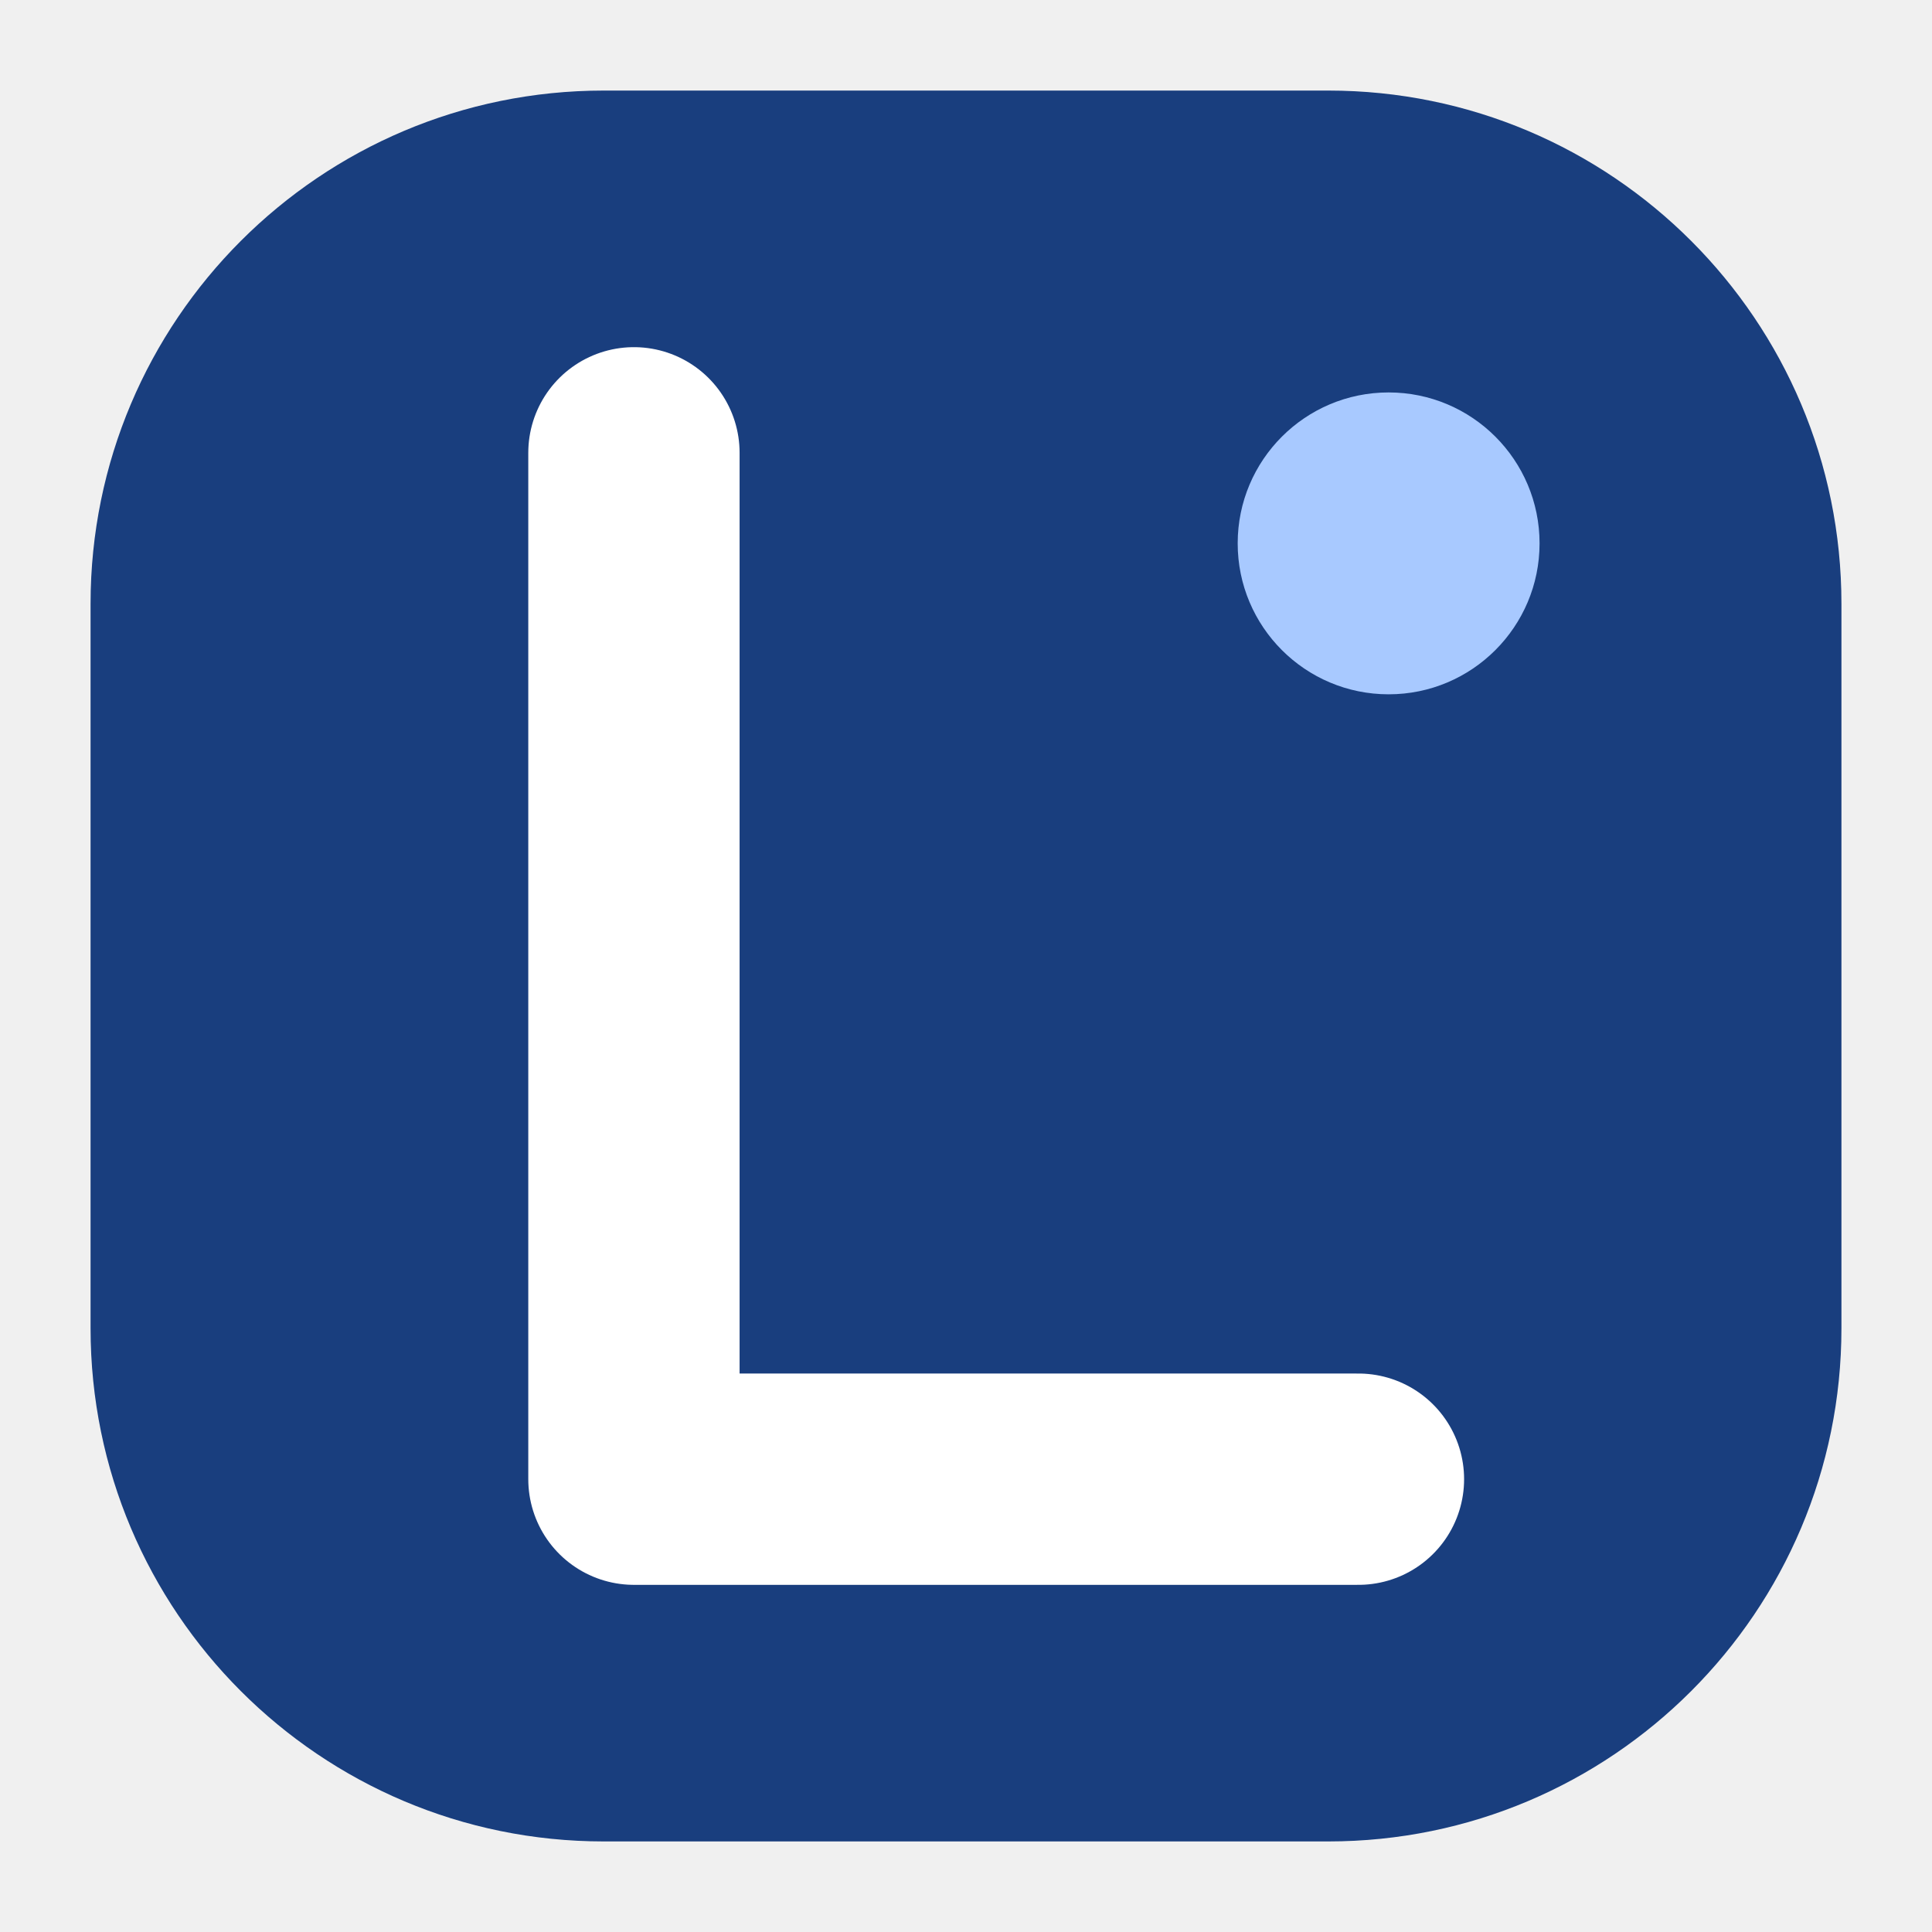
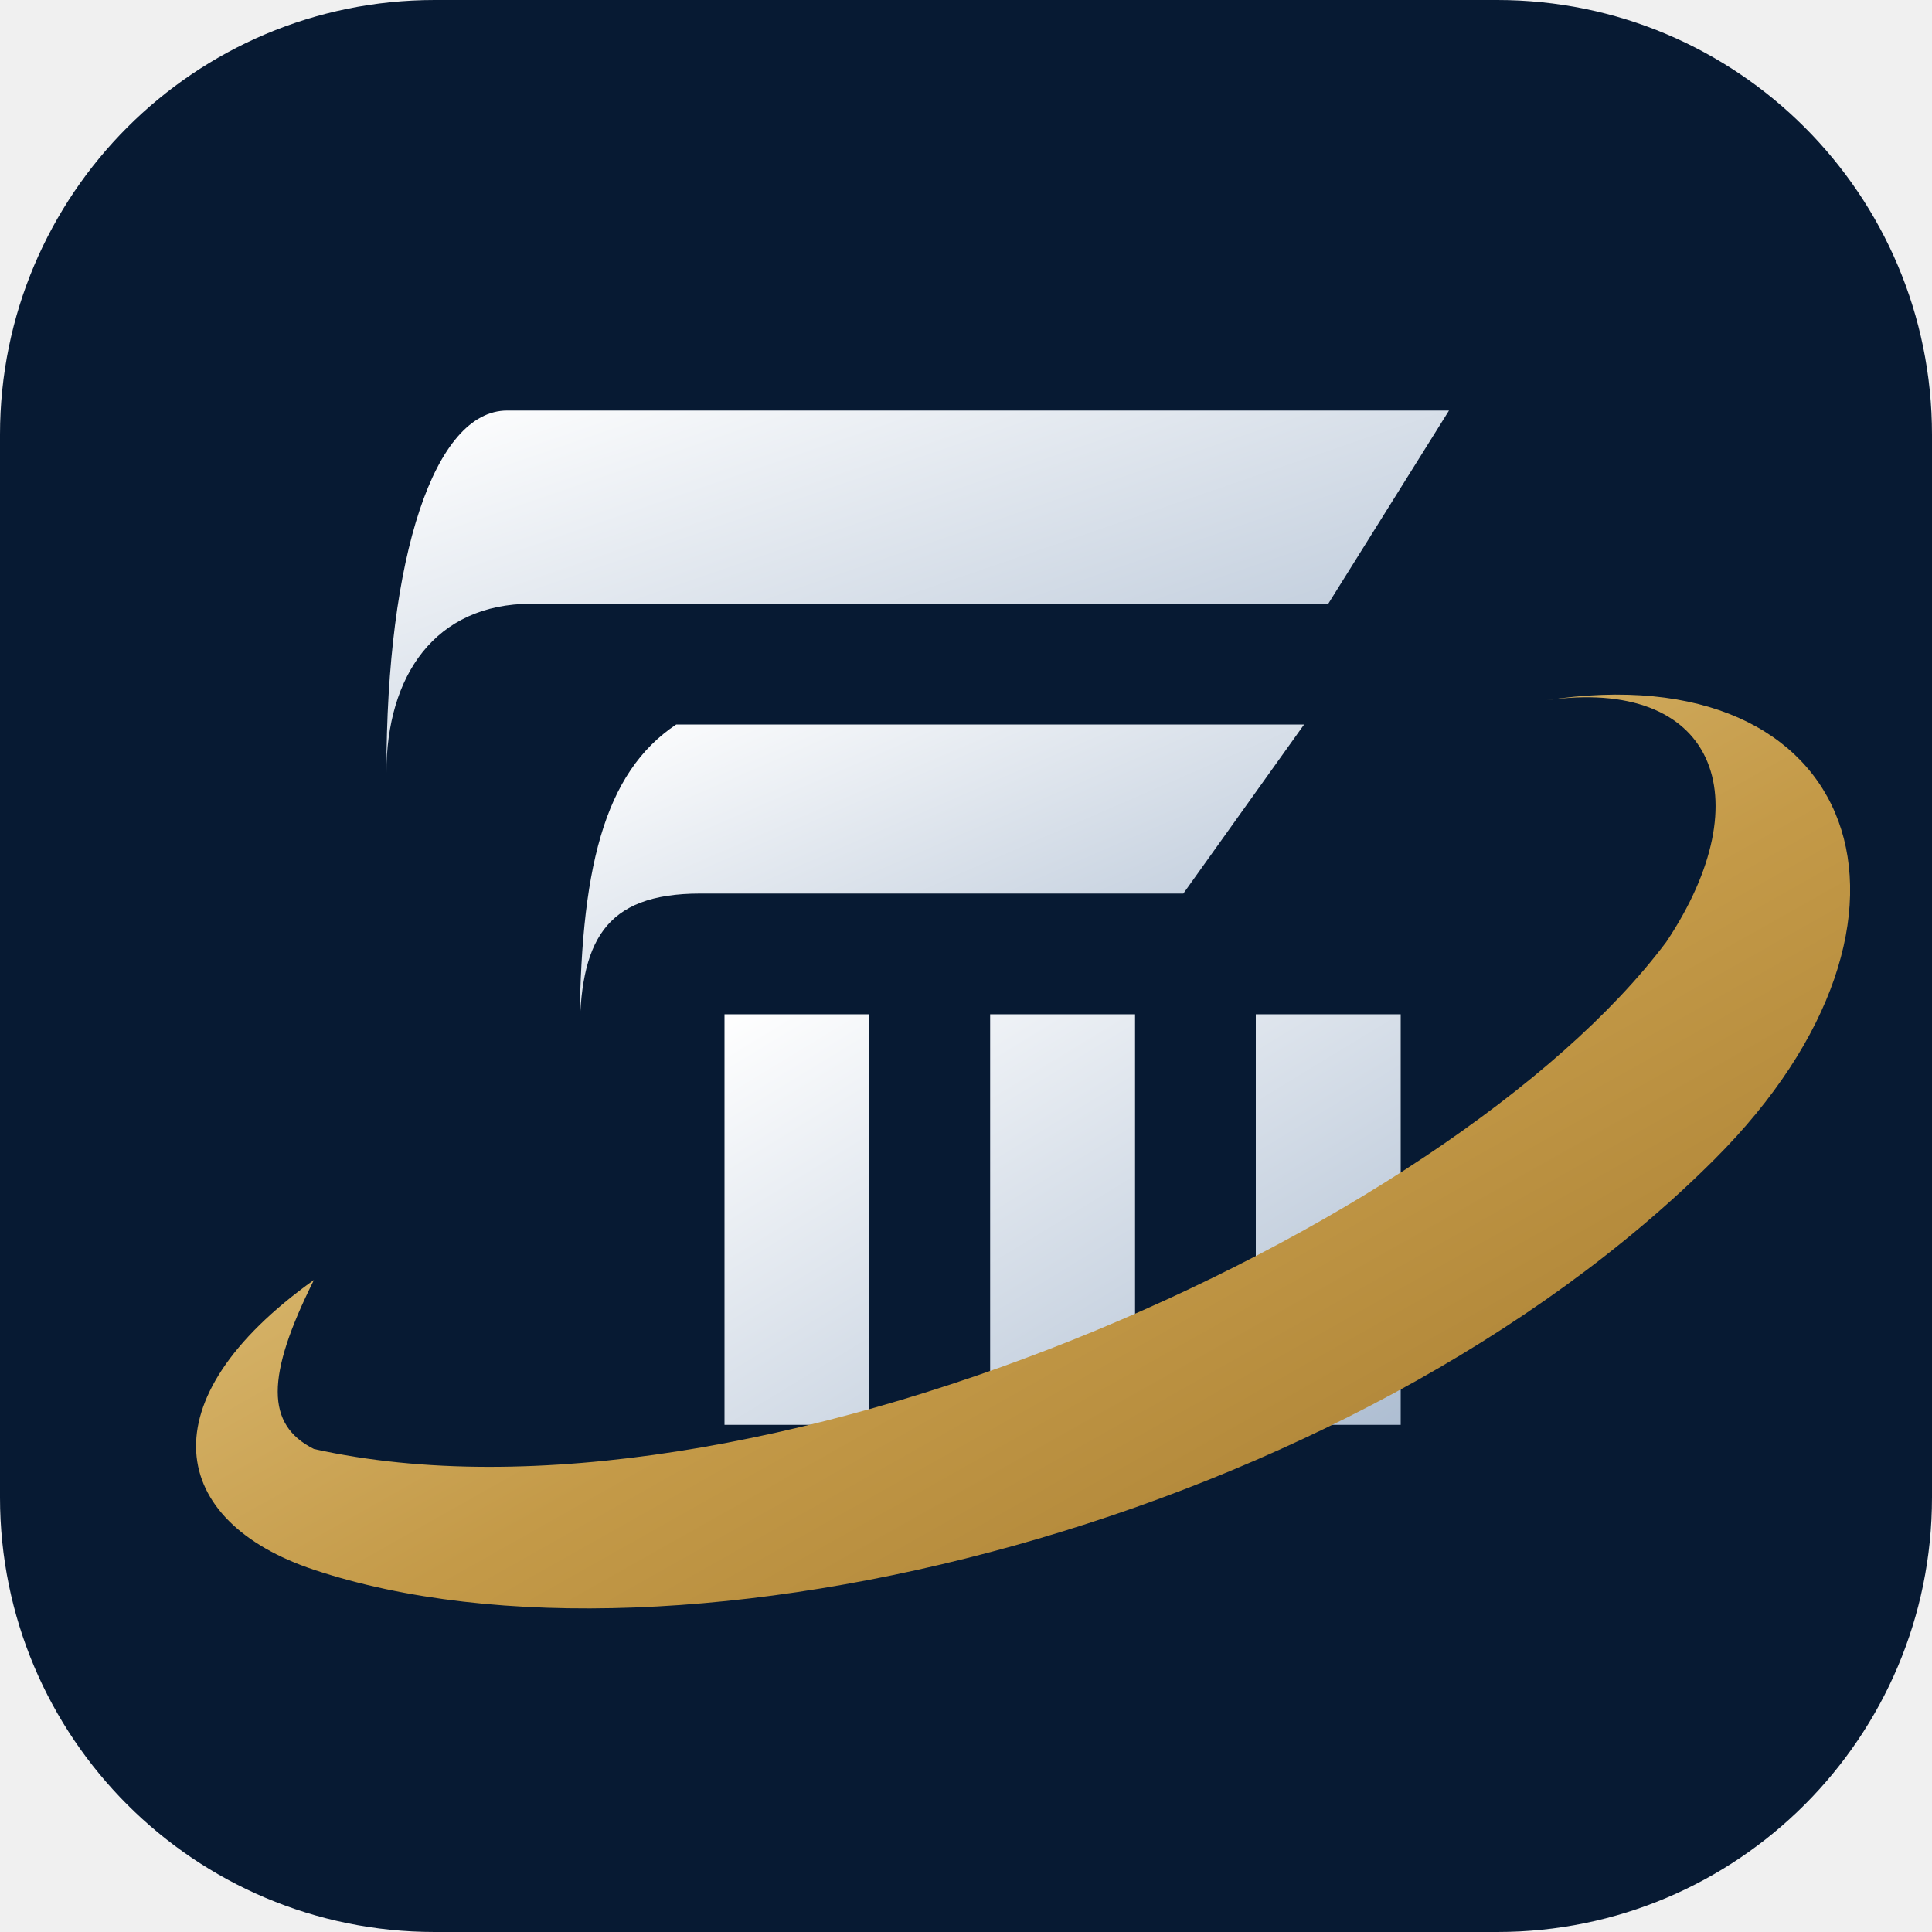
- <svg xmlns="http://www.w3.org/2000/svg" viewBox="0 0 64 64">
-   <rect x="3" y="3" width="58" height="58" rx="17" fill="#193e7e" />
-   <path d="M21 15v34h24" fill="none" stroke="#fff" stroke-width="7" stroke-linecap="round" stroke-linejoin="round" />
-   <circle cx="46" cy="18" r="5" fill="#a8c9ff" />
+ <svg xmlns="http://www.w3.org/2000/svg" viewBox="0 0 80 80" role="img" aria-label="Símbolo LegalTech">
+   <defs>
+     <linearGradient id="gold" x1="0" y1="0" x2="1" y2="1">
+       <stop stop-color="#f1d99a" />
+       <stop offset=".55" stop-color="#c49a48" />
+       <stop offset="1" stop-color="#9f752b" />
+     </linearGradient>
+     <linearGradient id="silver" x1="0" y1="0" x2="1" y2="1">
+       <stop stop-color="#fff" />
+       <stop offset="1" stop-color="#aebed2" />
+     </linearGradient>
+   </defs>
+   <rect width="80" height="80" rx="18" fill="#071a33" />
+   <path d="M21 17h39l-5 8H22c-4 0-6 3-6 7 0-9 2-15 5-15Z" fill="url(#silver)" />
+   <path d="M28 30h26l-5 7H29c-4 0-5 2-5 6 0-7 1-11 4-13Z" fill="url(#silver)" />
+   <path d="M30 42h6v17h-6zm11 0h6v17h-6zm11 0h6v17h-6z" fill="url(#silver)" />
+   <path d="M13 60c18 4 47-9 56-21 4-6 2-11-5-10 13-2 17 9 7 19C56 63 28 70 13 65c-6-2-7-7 0-12-2 4-2 6 0 7Z" fill="url(#gold)" />
</svg>
